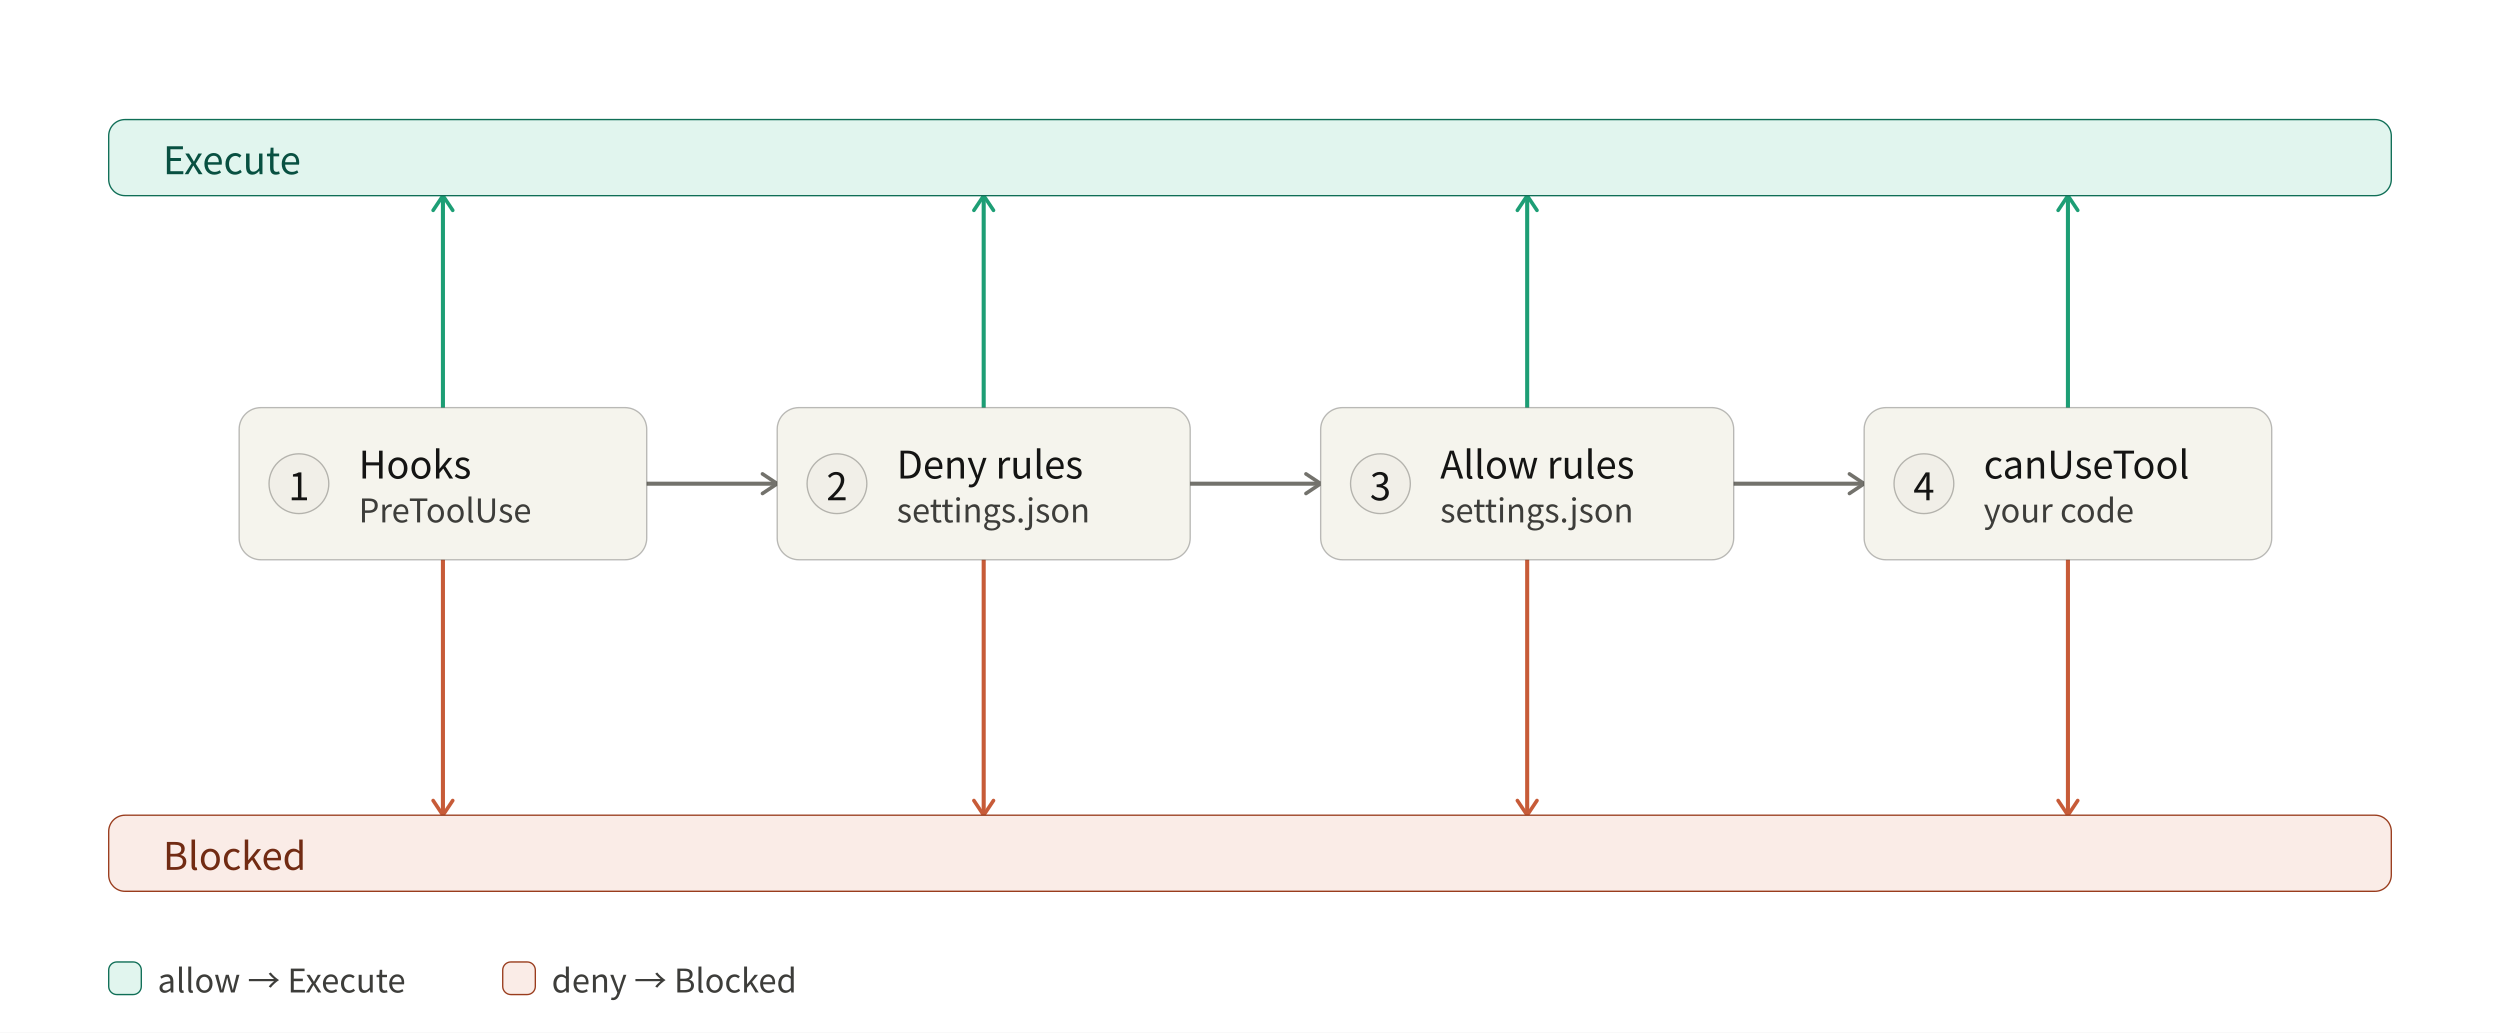
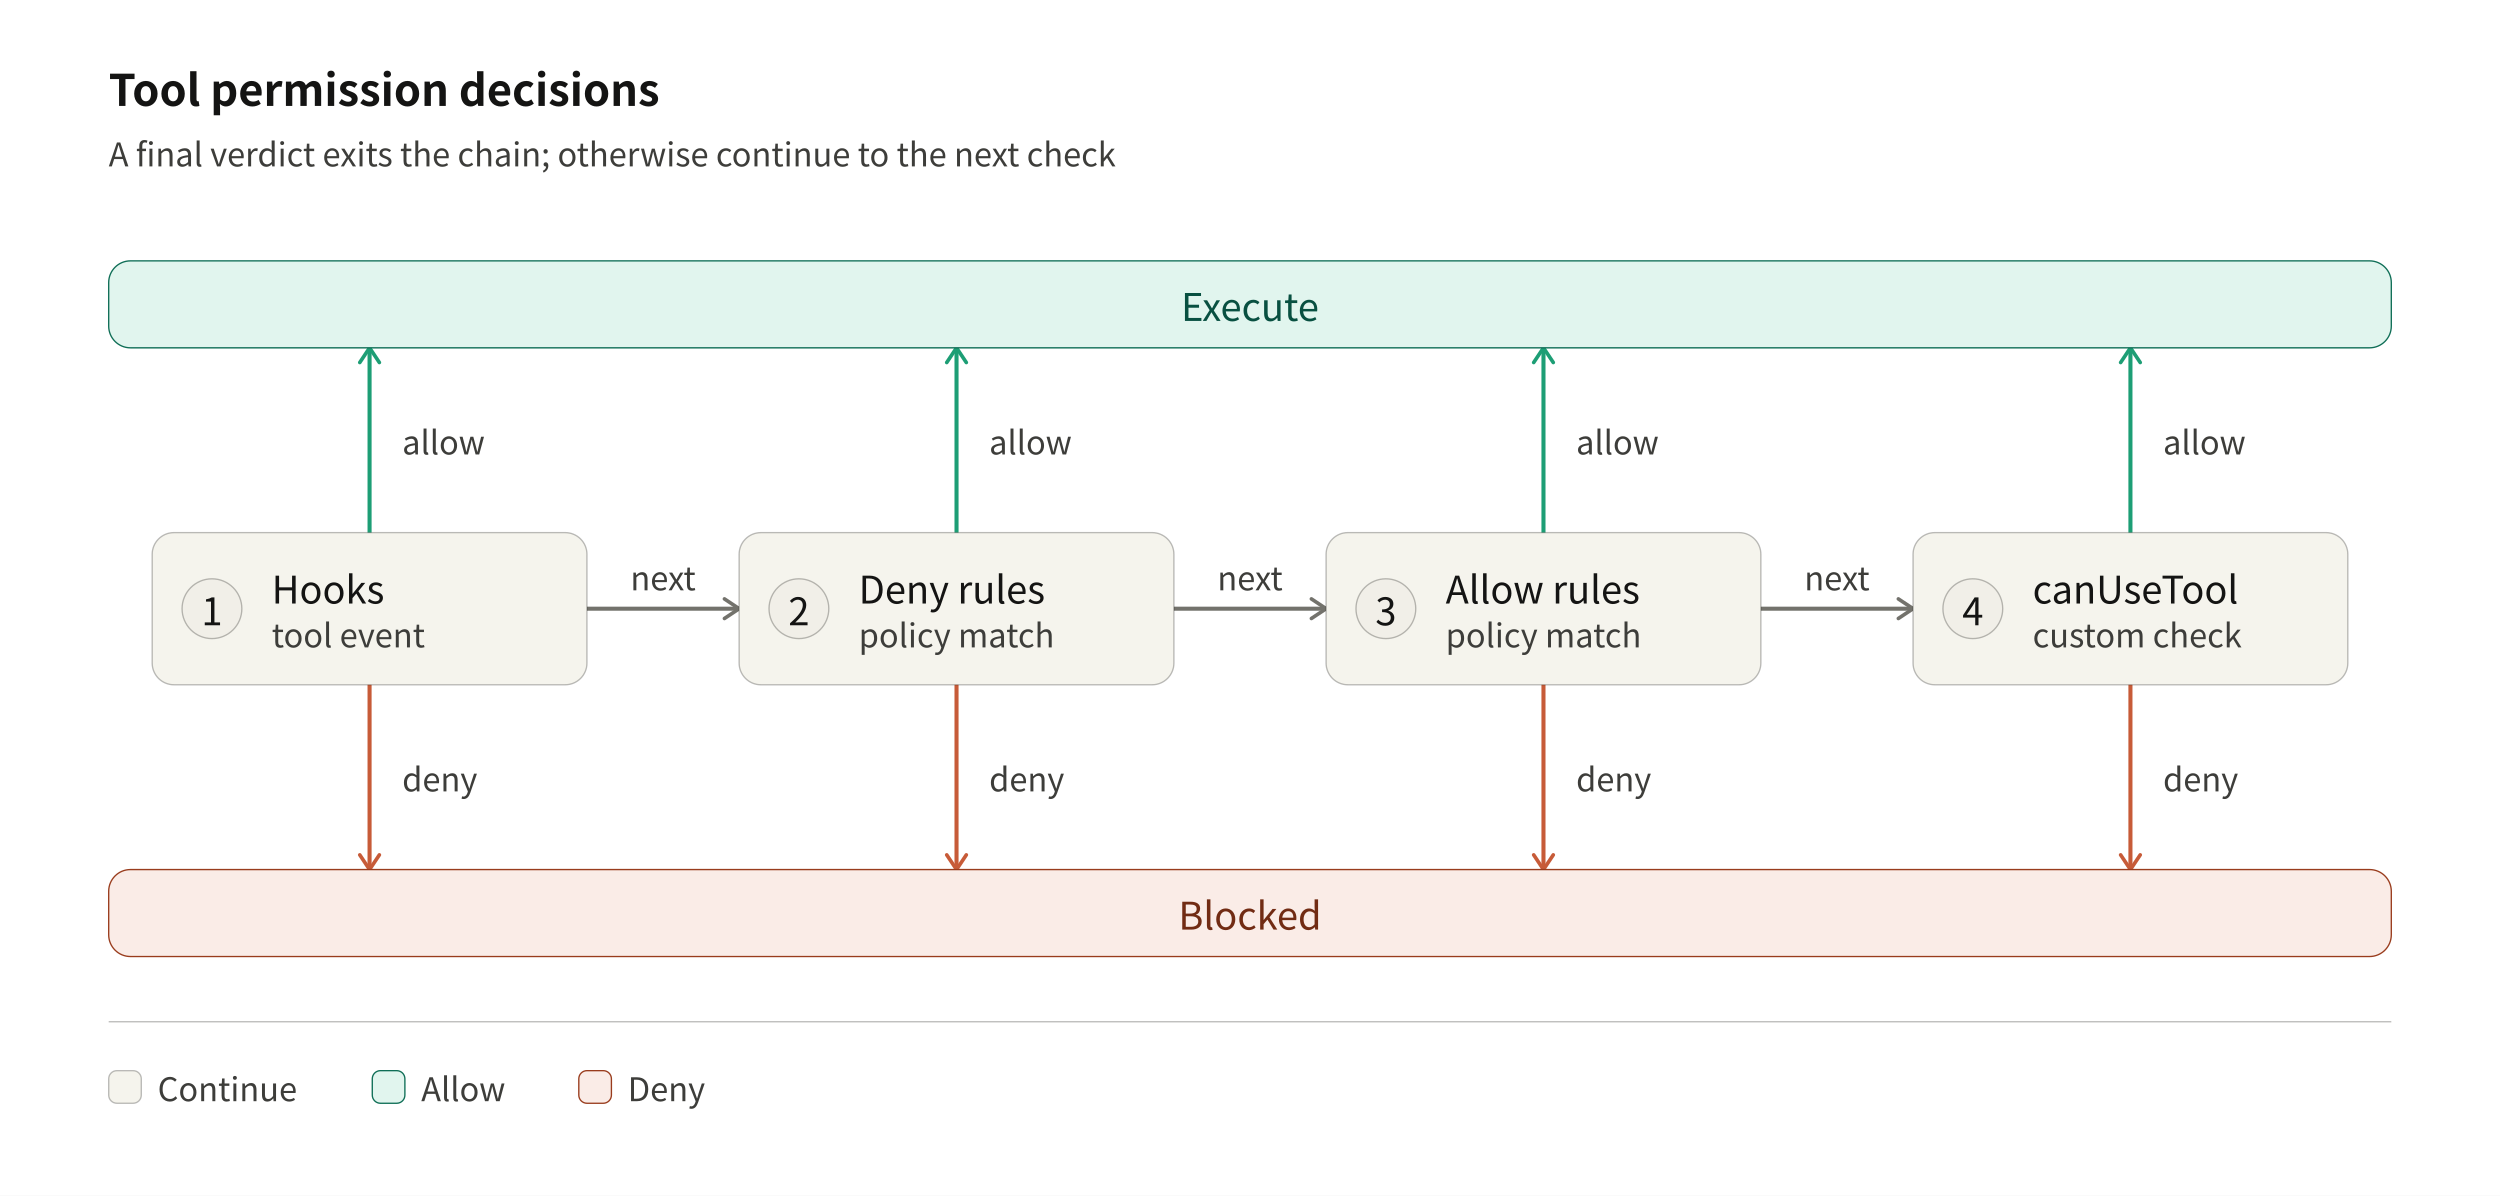
- <svg xmlns="http://www.w3.org/2000/svg" viewBox="0 0 920 380" width="920" height="380" role="img">
+ <svg xmlns="http://www.w3.org/2000/svg" viewBox="0 0 920 440" width="920" height="440" role="img">
  <style>text { font-family: 'Anthropic Sans', -apple-system, BlinkMacSystemFont, 'Segoe UI', 'PingFang SC', 'Microsoft YaHei', 'Hiragino Sans GB', 'Noto Sans CJK SC', sans-serif; }</style>
  <defs>
    <marker id="arrow" viewBox="0 0 10 10" refX="8" refY="5" markerWidth="6" markerHeight="6" orient="auto-start-reverse">
      <path d="M2 1L8 5L2 9" fill="none" stroke="context-stroke" stroke-width="1.5" stroke-linecap="round" stroke-linejoin="round" />
    </marker>
  </defs>
-   <rect width="920" height="380" fill="#FFFFFF" />
-   <line x1="238" y1="178" x2="286" y2="178" stroke="#73726C" stroke-width="1.5" stroke-linecap="round" marker-end="url(#arrow)" />
-   <line x1="438" y1="178" x2="486" y2="178" stroke="#73726C" stroke-width="1.5" stroke-linecap="round" marker-end="url(#arrow)" />
-   <line x1="638" y1="178" x2="686" y2="178" stroke="#73726C" stroke-width="1.5" stroke-linecap="round" marker-end="url(#arrow)" />
-   <line x1="163" y1="150" x2="163" y2="72" stroke="#1D9E75" stroke-width="1.5" stroke-linecap="round" marker-end="url(#arrow)" />
-   <line x1="163" y1="206" x2="163" y2="300" stroke="#C75B38" stroke-width="1.5" stroke-linecap="round" marker-end="url(#arrow)" />
-   <line x1="362" y1="150" x2="362" y2="72" stroke="#1D9E75" stroke-width="1.5" stroke-linecap="round" marker-end="url(#arrow)" />
-   <line x1="362" y1="206" x2="362" y2="300" stroke="#C75B38" stroke-width="1.5" stroke-linecap="round" marker-end="url(#arrow)" />
-   <line x1="562" y1="150" x2="562" y2="72" stroke="#1D9E75" stroke-width="1.5" stroke-linecap="round" marker-end="url(#arrow)" />
-   <line x1="562" y1="206" x2="562" y2="300" stroke="#C75B38" stroke-width="1.5" stroke-linecap="round" marker-end="url(#arrow)" />
-   <line x1="761" y1="150" x2="761" y2="72" stroke="#1D9E75" stroke-width="1.5" stroke-linecap="round" marker-end="url(#arrow)" />
-   <line x1="761" y1="206" x2="761" y2="300" stroke="#C75B38" stroke-width="1.5" stroke-linecap="round" marker-end="url(#arrow)" />
-   <rect x="40" y="44" width="840" height="28" rx="6" fill="#E1F5EE" stroke="#0F6E56" stroke-width="0.5" />
-   <rect x="40" y="300" width="840" height="28" rx="6" fill="#FAECE7" stroke="#993C1D" stroke-width="0.5" />
-   <rect x="88" y="150" width="150" height="56" rx="8" fill="#F5F4ED" stroke="rgba(31,30,29,0.3)" stroke-width="0.5" />
-   <circle cx="110" cy="178" r="11" fill="#F1EFE8" stroke="rgba(31,30,29,0.3)" stroke-width="0.5" />
-   <rect x="286" y="150" width="152" height="56" rx="8" fill="#F5F4ED" stroke="rgba(31,30,29,0.3)" stroke-width="0.5" />
-   <circle cx="308" cy="178" r="11" fill="#F1EFE8" stroke="rgba(31,30,29,0.3)" stroke-width="0.5" />
-   <rect x="486" y="150" width="152" height="56" rx="8" fill="#F5F4ED" stroke="rgba(31,30,29,0.3)" stroke-width="0.5" />
-   <circle cx="508" cy="178" r="11" fill="#F1EFE8" stroke="rgba(31,30,29,0.3)" stroke-width="0.5" />
-   <rect x="686" y="150" width="150" height="56" rx="8" fill="#F5F4ED" stroke="rgba(31,30,29,0.3)" stroke-width="0.5" />
-   <circle cx="708" cy="178" r="11" fill="#F1EFE8" stroke="rgba(31,30,29,0.3)" stroke-width="0.5" />
-   <text x="60" y="58" dominant-baseline="central" font-size="14" font-weight="500" fill="#085041">Execute</text>
-   <text x="60" y="314" dominant-baseline="central" font-size="14" font-weight="500" fill="#712B13">Blocked</text>
-   <text x="110" y="178" text-anchor="middle" dominant-baseline="central" font-size="14" font-weight="500" fill="#141413">1</text>
-   <text x="132" y="170" dominant-baseline="central" font-size="14" font-weight="500" fill="#141413">Hooks</text>
-   <text x="132" y="187" dominant-baseline="central" font-size="12" fill="#3D3D3A">PreToolUse</text>
-   <text x="308" y="178" text-anchor="middle" dominant-baseline="central" font-size="14" font-weight="500" fill="#141413">2</text>
-   <text x="330" y="170" dominant-baseline="central" font-size="14" font-weight="500" fill="#141413">Deny rules</text>
-   <text x="330" y="187" dominant-baseline="central" font-size="12" fill="#3D3D3A">settings.json</text>
-   <text x="508" y="178" text-anchor="middle" dominant-baseline="central" font-size="14" font-weight="500" fill="#141413">3</text>
-   <text x="530" y="170" dominant-baseline="central" font-size="14" font-weight="500" fill="#141413">Allow rules</text>
-   <text x="530" y="187" dominant-baseline="central" font-size="12" fill="#3D3D3A">settings.json</text>
-   <text x="708" y="178" text-anchor="middle" dominant-baseline="central" font-size="14" font-weight="500" fill="#141413">4</text>
-   <text x="730" y="170" dominant-baseline="central" font-size="14" font-weight="500" fill="#141413">canUseTool</text>
-   <text x="730" y="187" dominant-baseline="central" font-size="12" fill="#3D3D3A">your code</text>
-   <rect x="40" y="354" width="12" height="12" rx="3" fill="#E1F5EE" stroke="#0F6E56" stroke-width="0.5" />
-   <text x="58" y="360" dominant-baseline="central" font-size="12" fill="#3D3D3A">allow → Execute</text>
-   <rect x="185" y="354" width="12" height="12" rx="3" fill="#FAECE7" stroke="#993C1D" stroke-width="0.5" />
-   <text x="203" y="360" dominant-baseline="central" font-size="12" fill="#3D3D3A">deny → Blocked</text>
+   <rect width="920" height="440" fill="#FFFFFF" />
+   <line x1="136" y1="196" x2="136" y2="128" stroke="#1D9E75" stroke-width="1.5" stroke-linecap="round" marker-end="url(#arrow)" />
+   <line x1="136" y1="252" x2="136" y2="320" stroke="#C75B38" stroke-width="1.5" stroke-linecap="round" marker-end="url(#arrow)" />
+   <line x1="352" y1="196" x2="352" y2="128" stroke="#1D9E75" stroke-width="1.5" stroke-linecap="round" marker-end="url(#arrow)" />
+   <line x1="352" y1="252" x2="352" y2="320" stroke="#C75B38" stroke-width="1.5" stroke-linecap="round" marker-end="url(#arrow)" />
+   <line x1="568" y1="196" x2="568" y2="128" stroke="#1D9E75" stroke-width="1.5" stroke-linecap="round" marker-end="url(#arrow)" />
+   <line x1="568" y1="252" x2="568" y2="320" stroke="#C75B38" stroke-width="1.5" stroke-linecap="round" marker-end="url(#arrow)" />
+   <line x1="784" y1="196" x2="784" y2="128" stroke="#1D9E75" stroke-width="1.5" stroke-linecap="round" marker-end="url(#arrow)" />
+   <line x1="784" y1="252" x2="784" y2="320" stroke="#C75B38" stroke-width="1.5" stroke-linecap="round" marker-end="url(#arrow)" />
+   <line x1="216" y1="224" x2="272" y2="224" stroke="#73726C" stroke-width="1.5" stroke-linecap="round" marker-end="url(#arrow)" />
+   <line x1="432" y1="224" x2="488" y2="224" stroke="#73726C" stroke-width="1.5" stroke-linecap="round" marker-end="url(#arrow)" />
+   <line x1="648" y1="224" x2="704" y2="224" stroke="#73726C" stroke-width="1.5" stroke-linecap="round" marker-end="url(#arrow)" />
+   <rect x="40" y="96" width="840" height="32" rx="8" fill="#E1F5EE" stroke="#0F6E56" stroke-width="0.5" />
+   <rect x="40" y="320" width="840" height="32" rx="8" fill="#FAECE7" stroke="#993C1D" stroke-width="0.5" />
+   <rect x="56" y="196" width="160" height="56" rx="8" fill="#F5F4ED" stroke="rgba(31,30,29,0.3)" stroke-width="0.5" />
+   <circle cx="78" cy="224" r="11" fill="#F1EFE8" stroke="rgba(31,30,29,0.3)" stroke-width="0.5" />
+   <rect x="272" y="196" width="160" height="56" rx="8" fill="#F5F4ED" stroke="rgba(31,30,29,0.3)" stroke-width="0.5" />
+   <circle cx="294" cy="224" r="11" fill="#F1EFE8" stroke="rgba(31,30,29,0.3)" stroke-width="0.5" />
+   <rect x="488" y="196" width="160" height="56" rx="8" fill="#F5F4ED" stroke="rgba(31,30,29,0.3)" stroke-width="0.5" />
+   <circle cx="510" cy="224" r="11" fill="#F1EFE8" stroke="rgba(31,30,29,0.3)" stroke-width="0.5" />
+   <rect x="704" y="196" width="160" height="56" rx="8" fill="#F5F4ED" stroke="rgba(31,30,29,0.3)" stroke-width="0.5" />
+   <circle cx="726" cy="224" r="11" fill="#F1EFE8" stroke="rgba(31,30,29,0.3)" stroke-width="0.5" />
+   <text data-role="node-text" x="460" y="112" text-anchor="middle" dominant-baseline="central" font-size="14" font-weight="500" fill="#085041">Execute</text>
+   <text data-role="node-text" x="460" y="336" text-anchor="middle" dominant-baseline="central" font-size="14" font-weight="500" fill="#712B13">Blocked</text>
+   <text data-role="node-text" x="78" y="224" text-anchor="middle" dominant-baseline="central" font-size="14" font-weight="500" fill="#141413">1</text>
+   <text data-role="node-text" x="100" y="216" dominant-baseline="central" font-size="14" font-weight="500" fill="#141413">Hooks</text>
+   <text data-role="node-text" x="100" y="233" dominant-baseline="central" font-size="12" fill="#3D3D3A">tool event</text>
+   <text data-role="node-text" x="294" y="224" text-anchor="middle" dominant-baseline="central" font-size="14" font-weight="500" fill="#141413">2</text>
+   <text data-role="node-text" x="316" y="216" dominant-baseline="central" font-size="14" font-weight="500" fill="#141413">Deny rules</text>
+   <text data-role="node-text" x="316" y="233" dominant-baseline="central" font-size="12" fill="#3D3D3A">policy match</text>
+   <text data-role="node-text" x="510" y="224" text-anchor="middle" dominant-baseline="central" font-size="14" font-weight="500" fill="#141413">3</text>
+   <text data-role="node-text" x="532" y="216" dominant-baseline="central" font-size="14" font-weight="500" fill="#141413">Allow rules</text>
+   <text data-role="node-text" x="532" y="233" dominant-baseline="central" font-size="12" fill="#3D3D3A">policy match</text>
+   <text data-role="node-text" x="726" y="224" text-anchor="middle" dominant-baseline="central" font-size="14" font-weight="500" fill="#141413">4</text>
+   <text data-role="node-text" x="748" y="216" dominant-baseline="central" font-size="14" font-weight="500" fill="#141413">canUseTool</text>
+   <text data-role="node-text" x="748" y="233" dominant-baseline="central" font-size="12" fill="#3D3D3A">custom check</text>
+   <text data-role="diagram-title" x="40" y="32" text-anchor="start" dominant-baseline="central" font-size="16" font-weight="600" fill="#141413">Tool permission decisions</text>
+   <text data-role="caption" x="40" y="56" text-anchor="start" dominant-baseline="central" font-size="12" font-weight="400" fill="#3D3D3A">A final verdict exits the chain; otherwise continue to the next check</text>
+   <text data-role="arrow-label" x="148" y="162" text-anchor="start" dominant-baseline="central" font-size="12" fill="#3D3D3A">allow</text>
+   <text data-role="arrow-label" x="148" y="286" text-anchor="start" dominant-baseline="central" font-size="12" fill="#3D3D3A">deny</text>
+   <text data-role="arrow-label" x="364" y="162" text-anchor="start" dominant-baseline="central" font-size="12" fill="#3D3D3A">allow</text>
+   <text data-role="arrow-label" x="364" y="286" text-anchor="start" dominant-baseline="central" font-size="12" fill="#3D3D3A">deny</text>
+   <text data-role="arrow-label" x="580" y="162" text-anchor="start" dominant-baseline="central" font-size="12" fill="#3D3D3A">allow</text>
+   <text data-role="arrow-label" x="580" y="286" text-anchor="start" dominant-baseline="central" font-size="12" fill="#3D3D3A">deny</text>
+   <text data-role="arrow-label" x="796" y="162" text-anchor="start" dominant-baseline="central" font-size="12" fill="#3D3D3A">allow</text>
+   <text data-role="arrow-label" x="796" y="286" text-anchor="start" dominant-baseline="central" font-size="12" fill="#3D3D3A">deny</text>
+   <text data-role="arrow-label" x="244" y="212" text-anchor="middle" dominant-baseline="central" font-size="12" fill="#3D3D3A">next</text>
+   <text data-role="arrow-label" x="460" y="212" text-anchor="middle" dominant-baseline="central" font-size="12" fill="#3D3D3A">next</text>
+   <text data-role="arrow-label" x="676" y="212" text-anchor="middle" dominant-baseline="central" font-size="12" fill="#3D3D3A">next</text>
+   <line x1="40" y1="376" x2="880" y2="376" stroke="rgba(31,30,29,0.3)" stroke-width="0.5" />
+   <rect x="40" y="394" width="12" height="12" rx="3" fill="#F5F4ED" stroke="rgba(31,30,29,0.3)" stroke-width="0.5" />
+   <text data-role="legend-label" x="58" y="400" text-anchor="start" dominant-baseline="central" font-size="12" font-weight="400" fill="#3D3D3A">Continue</text>
+   <rect x="137" y="394" width="12" height="12" rx="3" fill="#E1F5EE" stroke="#0F6E56" stroke-width="0.5" />
+   <text data-role="legend-label" x="155" y="400" text-anchor="start" dominant-baseline="central" font-size="12" font-weight="400" fill="#3D3D3A">Allow</text>
+   <rect x="213" y="394" width="12" height="12" rx="3" fill="#FAECE7" stroke="#993C1D" stroke-width="0.5" />
+   <text data-role="legend-label" x="231" y="400" text-anchor="start" dominant-baseline="central" font-size="12" font-weight="400" fill="#3D3D3A">Deny</text>
</svg>
